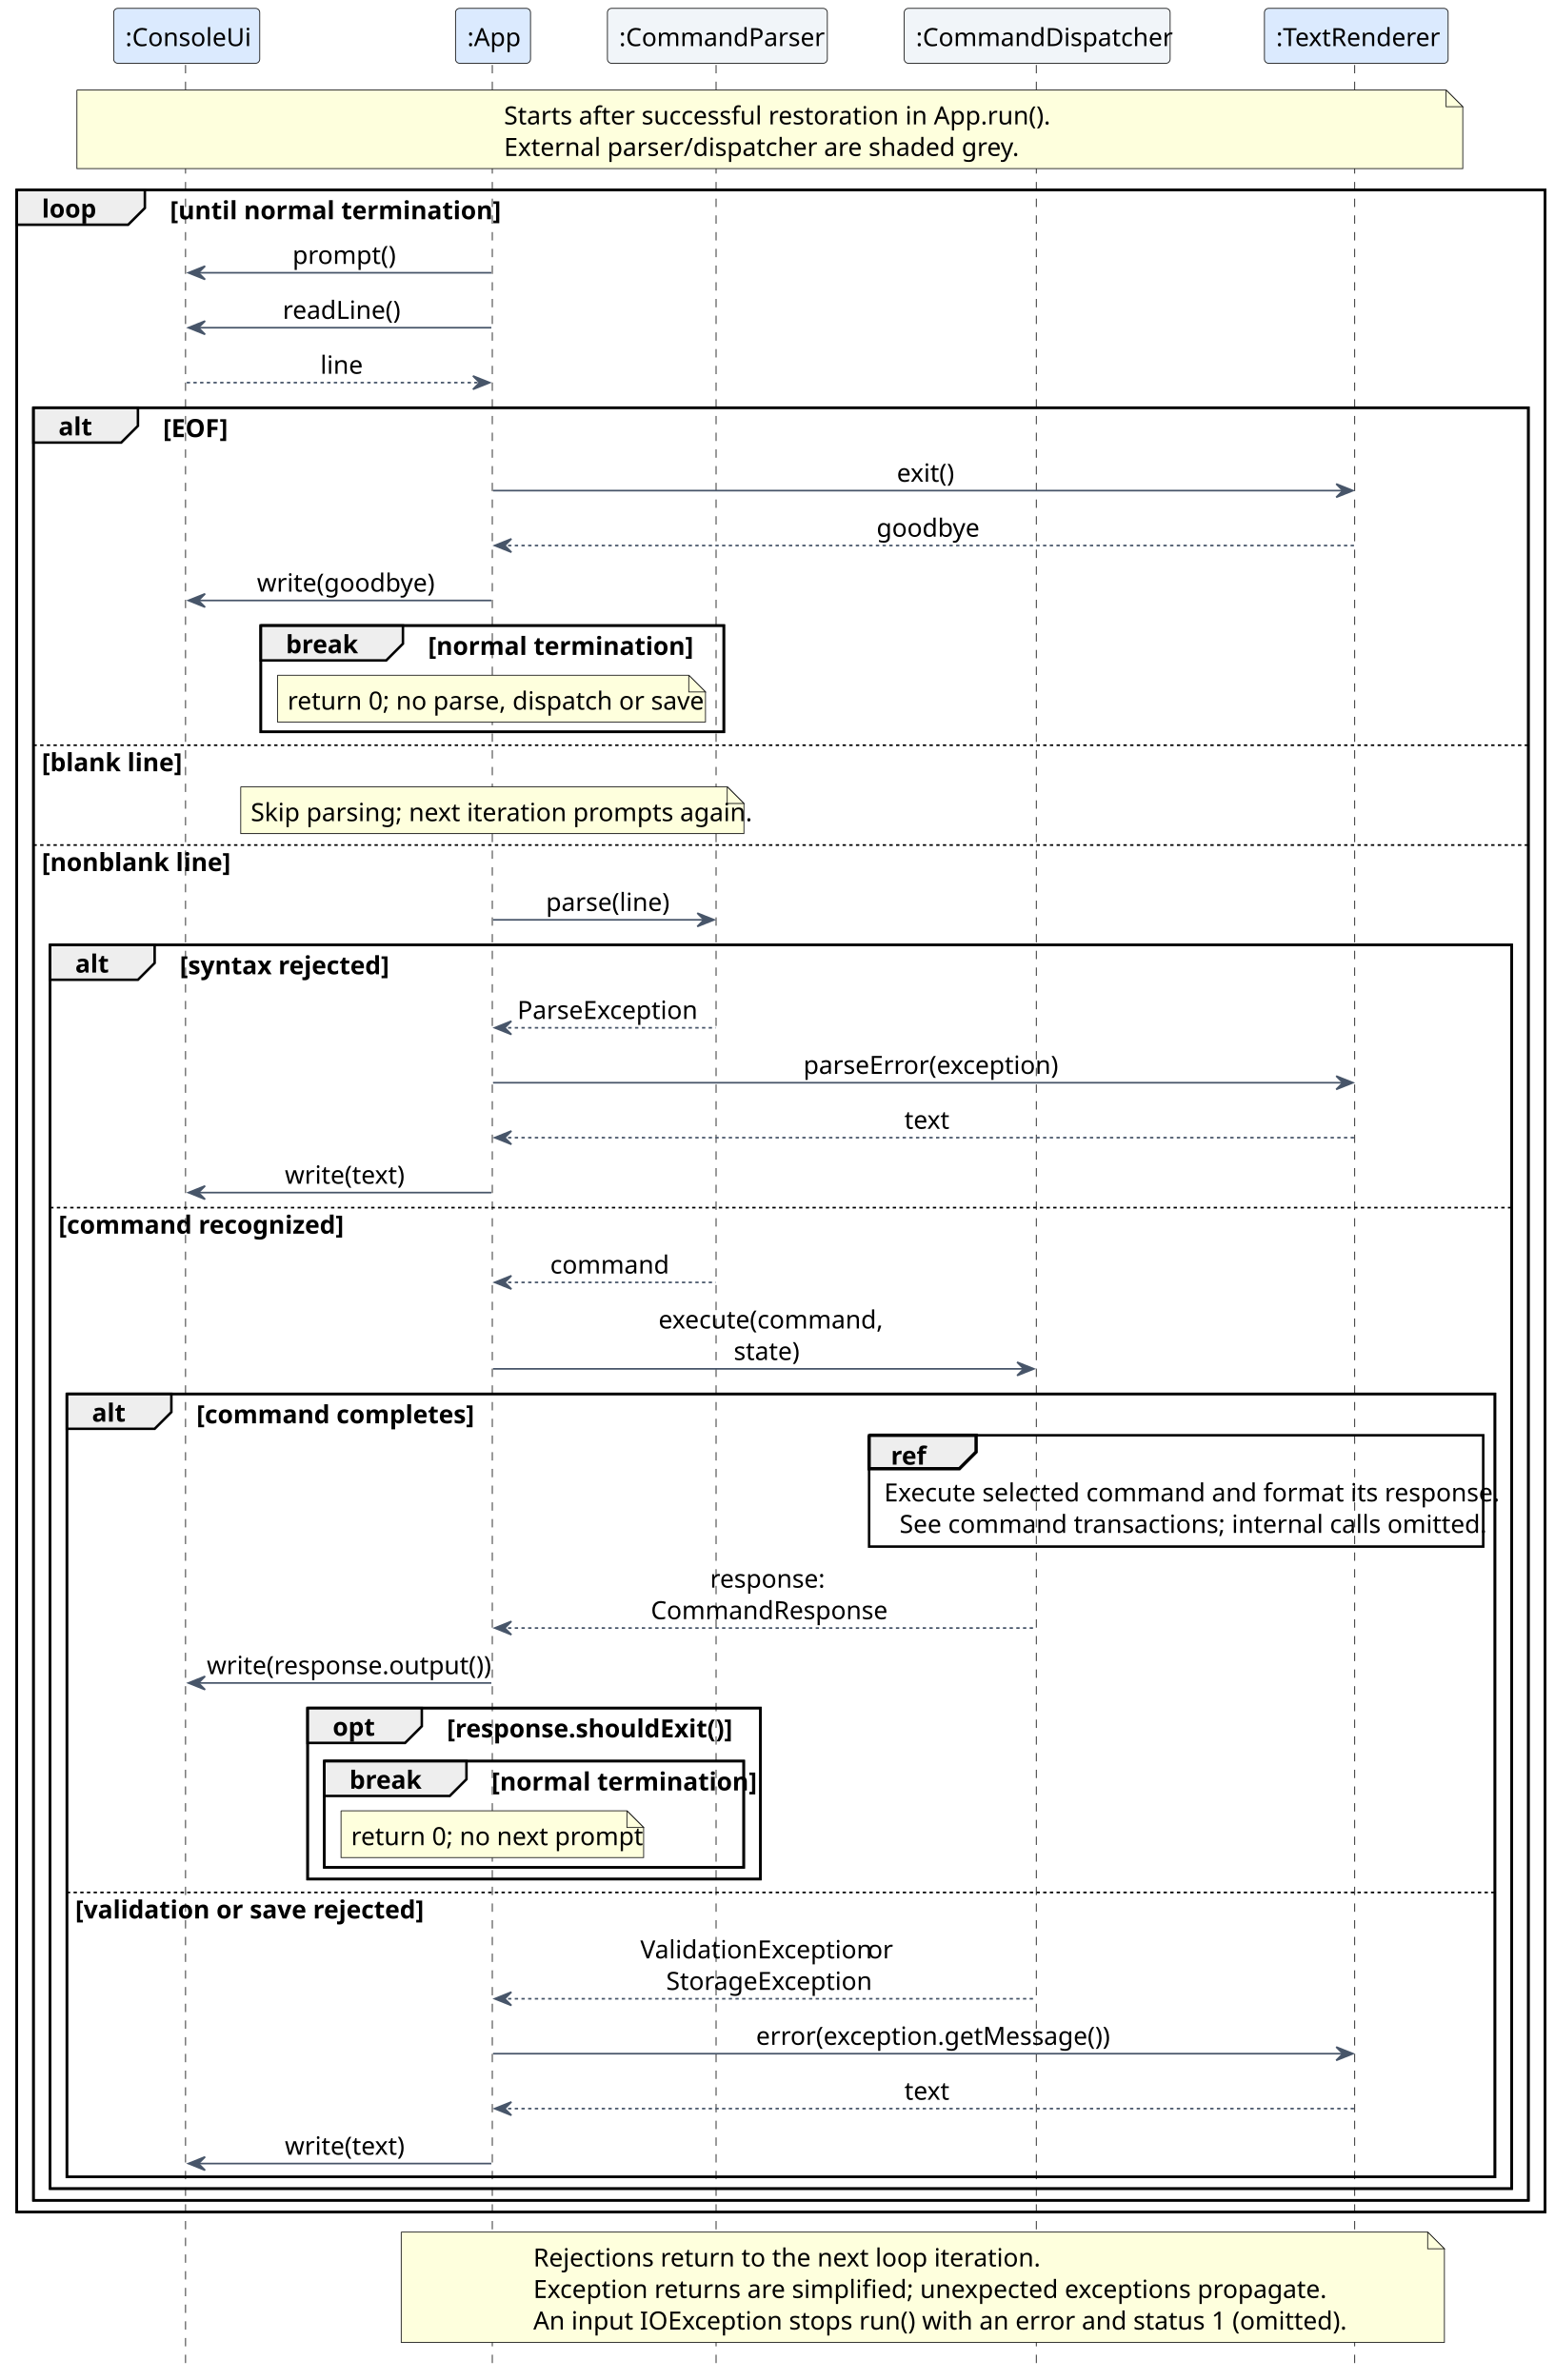
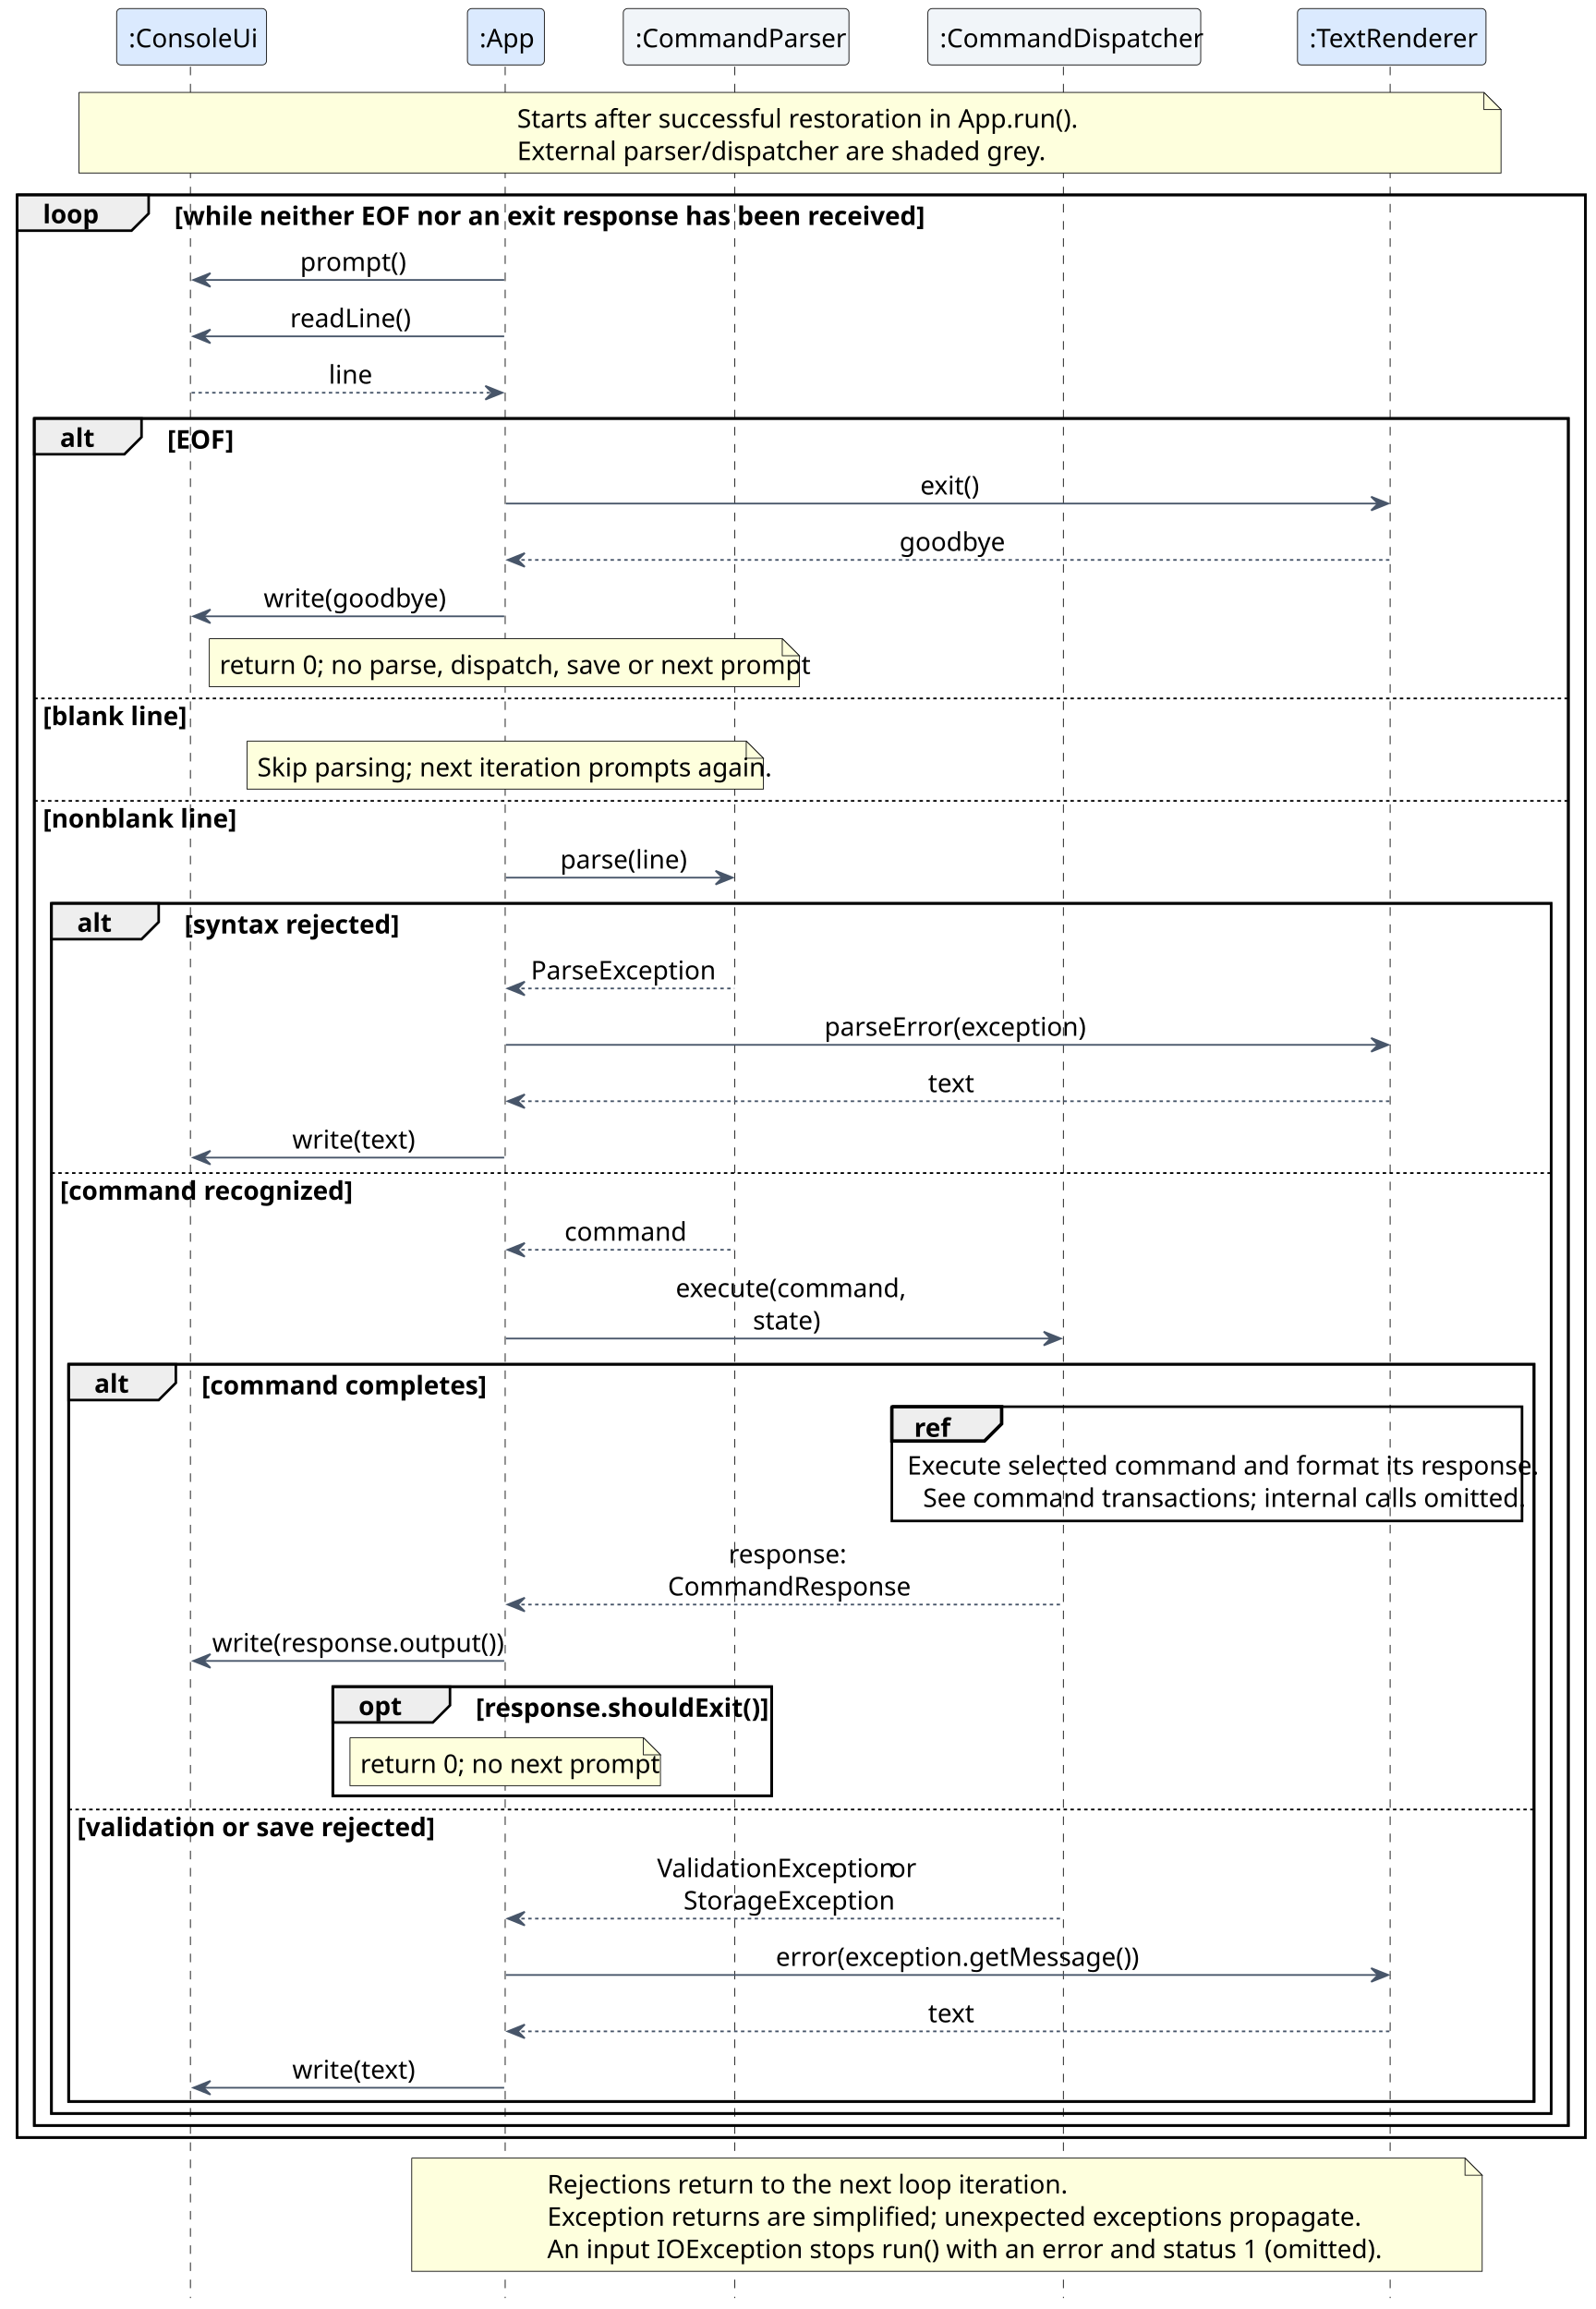
- <svg xmlns="http://www.w3.org/2000/svg" contentStyleType="text/css" data-diagram-type="SEQUENCE" height="1424px" preserveAspectRatio="none" style="width:930px;height:1424px;background:#FFFFFF;" version="1.1" viewBox="0 0 930 1424" width="930px" zoomAndPan="magnify">
+ <svg xmlns="http://www.w3.org/2000/svg" contentStyleType="text/css" data-diagram-type="SEQUENCE" height="1346px" preserveAspectRatio="none" style="width:930px;height:1346px;background:#FFFFFF;" version="1.1" viewBox="0 0 930 1346" width="930px" zoomAndPan="magnify">
  <defs />
  <g>
-     <rect fill="none" height="1209.891" style="stroke:#000000;stroke-width:1.5;" width="914.223" x="10" y="113.602" />
-     <rect fill="none" height="1072.555" style="stroke:#000000;stroke-width:1.5;" width="894.223" x="20" y="243.938" />
-     <rect fill="none" height="63.602" style="stroke:#000000;stroke-width:1.5;" width="276.964" x="156" y="374.273" />
-     <rect fill="none" height="744.148" style="stroke:#000000;stroke-width:1.5;" width="874.223" x="30" y="565.344" />
-     <rect fill="none" height="468.477" style="stroke:#000000;stroke-width:1.5;" width="854.223" x="40" y="834.016" />
-     <rect fill="none" height="102.336" style="stroke:#000000;stroke-width:1.5;" width="270.867" x="184" y="1021.953" />
-     <rect fill="none" height="63.602" style="stroke:#000000;stroke-width:1.5;" width="250.867" x="194" y="1053.688" />
-     <g>
-       <rect fill="#000000" fill-opacity="0" height="1378.227" width="8" x="107.683" y="38.867" />
-       <line style="stroke:#181818;stroke-width:0.5;stroke-dasharray:5,5;" x1="111" x2="111" y1="38.867" y2="1417.094" />
-     </g>
-     <g>
-       <rect fill="#000000" fill-opacity="0" height="1378.227" width="8" x="290.912" y="38.867" />
-       <line style="stroke:#181818;stroke-width:0.5;stroke-dasharray:5,5;" x1="294.483" x2="294.483" y1="38.867" y2="1417.094" />
-     </g>
-     <g>
-       <rect fill="#000000" fill-opacity="0" height="1378.227" width="8" x="425.11" y="38.867" />
-       <line style="stroke:#181818;stroke-width:0.5;stroke-dasharray:5,5;" x1="428.34" x2="428.34" y1="38.867" y2="1417.094" />
-     </g>
-     <g>
-       <rect fill="#000000" fill-opacity="0" height="1378.227" width="8" x="616.408" y="38.867" />
-       <line style="stroke:#181818;stroke-width:0.5;stroke-dasharray:5,5;" x1="619.879" x2="619.879" y1="38.867" y2="1417.094" />
-     </g>
-     <g>
-       <rect fill="#000000" fill-opacity="0" height="1378.227" width="8" x="807.286" y="38.867" />
-       <line style="stroke:#181818;stroke-width:0.5;stroke-dasharray:5,5;" x1="810.349" x2="810.349" y1="38.867" y2="1417.094" />
+     <rect fill="none" height="1132.422" style="stroke:#000000;stroke-width:1.5;" width="914.223" x="10" y="113.602" />
+     <rect fill="none" height="995.086" style="stroke:#000000;stroke-width:1.5;" width="894.223" x="20" y="243.938" />
+     <rect fill="none" height="705.414" style="stroke:#000000;stroke-width:1.5;" width="874.223" x="30" y="526.609" />
+     <rect fill="none" height="429.742" style="stroke:#000000;stroke-width:1.5;" width="854.223" x="40" y="795.281" />
+     <rect fill="none" height="63.602" style="stroke:#000000;stroke-width:1.5;" width="255.833" x="194" y="983.219" />
+     <g>
+       <rect fill="#000000" fill-opacity="0" height="1300.758" width="8" x="107.683" y="38.867" />
+       <line style="stroke:#181818;stroke-width:0.5;stroke-dasharray:5,5;" x1="111" x2="111" y1="38.867" y2="1339.625" />
+     </g>
+     <g>
+       <rect fill="#000000" fill-opacity="0" height="1300.758" width="8" x="290.912" y="38.867" />
+       <line style="stroke:#181818;stroke-width:0.5;stroke-dasharray:5,5;" x1="294.483" x2="294.483" y1="38.867" y2="1339.625" />
+     </g>
+     <g>
+       <rect fill="#000000" fill-opacity="0" height="1300.758" width="8" x="425.11" y="38.867" />
+       <line style="stroke:#181818;stroke-width:0.5;stroke-dasharray:5,5;" x1="428.34" x2="428.34" y1="38.867" y2="1339.625" />
+     </g>
+     <g>
+       <rect fill="#000000" fill-opacity="0" height="1300.758" width="8" x="616.408" y="38.867" />
+       <line style="stroke:#181818;stroke-width:0.5;stroke-dasharray:5,5;" x1="619.879" x2="619.879" y1="38.867" y2="1339.625" />
+     </g>
+     <g>
+       <rect fill="#000000" fill-opacity="0" height="1300.758" width="8" x="807.286" y="38.867" />
+       <line style="stroke:#181818;stroke-width:0.5;stroke-dasharray:5,5;" x1="810.349" x2="810.349" y1="38.867" y2="1339.625" />
    </g>
    <g class="participant participant-head" data-participant="UI">
      <rect fill="#DBEAFE" height="32.867" rx="2.5" ry="2.5" style="stroke:#181818;stroke-width:0.5;" width="87.367" x="68" y="5" />
      <text fill="#000000" font-family="sans-serif" font-size="15" lengthAdjust="spacing" textLength="73.367" x="75" y="27.571">:ConsoleUi</text>
    </g>
    <g class="participant participant-head" data-participant="App">
      <rect fill="#DBEAFE" height="32.867" rx="2.5" ry="2.5" style="stroke:#181818;stroke-width:0.5;" width="44.857" x="272.483" y="5" />
      <text fill="#000000" font-family="sans-serif" font-size="15" lengthAdjust="spacing" textLength="30.857" x="279.483" y="27.571">:App</text>
    </g>
    <g class="participant participant-head" data-participant="Parser">
      <rect fill="#F1F5F9" height="32.867" rx="2.5" ry="2.5" style="stroke:#181818;stroke-width:0.5;" width="131.539" x="363.34" y="5" />
      <text fill="#000000" font-family="sans-serif" font-size="15" lengthAdjust="spacing" textLength="117.539" x="370.34" y="27.571">:CommandParser</text>
    </g>
    <g class="participant participant-head" data-participant="Dispatcher">
      <rect fill="#F1F5F9" height="32.867" rx="2.5" ry="2.5" style="stroke:#181818;stroke-width:0.5;" width="159.056" x="540.879" y="5" />
      <text fill="#000000" font-family="sans-serif" font-size="15" lengthAdjust="spacing" textLength="145.056" x="547.879" y="27.571">:CommandDispatcher</text>
    </g>
    <g class="participant participant-head" data-participant="Renderer">
      <rect fill="#DBEAFE" height="32.867" rx="2.5" ry="2.5" style="stroke:#181818;stroke-width:0.5;" width="109.874" x="756.349" y="5" />
      <text fill="#000000" font-family="sans-serif" font-size="15" lengthAdjust="spacing" textLength="95.874" x="763.349" y="27.571">:TextRenderer</text>
    </g>
    <path d="M46,53.867 L46,100.867 L875,100.867 L875,63.867 L865,53.867 L46,53.867" fill="#FEFFDD" style="stroke:#181818;stroke-width:0.5;" />
    <path d="M865,53.867 L865,63.867 L875,63.867 L865,53.867" fill="#FEFFDD" style="stroke:#181818;stroke-width:0.5;" />
    <text fill="#000000" font-family="sans-serif" font-size="15" lengthAdjust="spacing" textLength="309.294" x="301.464" y="74.439">Starts after successful restoration in App.run().</text>
    <text fill="#000000" font-family="sans-serif" font-size="15" lengthAdjust="spacing" textLength="291.826" x="301.464" y="93.306">External parser/dispatcher are shaded grey.</text>
    <path d="M10,113.602 L86.655,113.602 L86.655,124.469 L76.655,134.469 L10,134.469 L10,113.602" fill="#EEEEEE" style="stroke:#000000;stroke-width:1.5;" />
-     <rect fill="none" height="1209.891" style="stroke:#000000;stroke-width:1.5;" width="914.223" x="10" y="113.602" />
+     <rect fill="none" height="1132.422" style="stroke:#000000;stroke-width:1.5;" width="914.223" x="10" y="113.602" />
    <text fill="#000000" font-family="sans-serif" font-size="15" font-weight="bold" lengthAdjust="spacing" textLength="31.655" x="25" y="130.173">loop</text>
-     <text fill="#000000" font-family="sans-serif" font-size="15" font-weight="bold" lengthAdjust="spacing" textLength="181.663" x="101.655" y="131.173">[until normal termination]</text>
+     <text fill="#000000" font-family="sans-serif" font-size="15" font-weight="bold" lengthAdjust="spacing" textLength="421.794" x="101.655" y="131.173">[while neither EOF nor an exit response has been received]</text>
    <g class="message" data-participant-1="App" data-participant-2="UI">
      <polygon fill="#475569" points="122.683,159.203,112.683,163.203,122.683,167.203,118.683,163.203" style="stroke:#475569;stroke-width:1;" />
      <line style="stroke:#475569;stroke-width:1;" x1="116.683" x2="293.912" y1="163.203" y2="163.203" />
      <text fill="#000000" font-family="sans-serif" font-size="15" lengthAdjust="spacing" textLength="56.675" x="174.96" y="157.907">prompt()</text>
    </g>
    <g class="message" data-participant-1="App" data-participant-2="UI">
      <polygon fill="#475569" points="122.683,192.07,112.683,196.07,122.683,200.07,118.683,196.07" style="stroke:#475569;stroke-width:1;" />
      <line style="stroke:#475569;stroke-width:1;" x1="116.683" x2="293.912" y1="196.07" y2="196.07" />
      <text fill="#000000" font-family="sans-serif" font-size="15" lengthAdjust="spacing" textLength="68.372" x="169.112" y="190.774">readLine()</text>
    </g>
    <g class="message" data-participant-1="UI" data-participant-2="App">
      <polygon fill="#475569" points="282.912,224.938,292.912,228.938,282.912,232.938,286.912,228.938" style="stroke:#475569;stroke-width:1;" />
      <line style="stroke:#475569;stroke-width:1;stroke-dasharray:2,2;" x1="111.683" x2="288.912" y1="228.938" y2="228.938" />
      <text fill="#000000" font-family="sans-serif" font-size="15" lengthAdjust="spacing" textLength="23.35" x="191.623" y="223.642">line</text>
    </g>
    <path d="M20,243.938 L82.505,243.938 L82.505,254.805 L72.505,264.805 L20,264.805 L20,243.938" fill="#EEEEEE" style="stroke:#000000;stroke-width:1.5;" />
-     <rect fill="none" height="1072.555" style="stroke:#000000;stroke-width:1.5;" width="894.223" x="20" y="243.938" />
+     <rect fill="none" height="995.086" style="stroke:#000000;stroke-width:1.5;" width="894.223" x="20" y="243.938" />
    <text fill="#000000" font-family="sans-serif" font-size="15" font-weight="bold" lengthAdjust="spacing" textLength="17.505" x="35" y="260.509">alt</text>
    <text fill="#000000" font-family="sans-serif" font-size="15" font-weight="bold" lengthAdjust="spacing" textLength="40.825" x="97.505" y="261.509">[EOF]</text>
    <g class="message" data-participant-1="App" data-participant-2="Renderer">
      <polygon fill="#475569" points="799.286,289.539,809.286,293.539,799.286,297.539,803.286,293.539" style="stroke:#475569;stroke-width:1;" />
      <line style="stroke:#475569;stroke-width:1;" x1="294.912" x2="805.286" y1="293.539" y2="293.539" />
      <text fill="#000000" font-family="sans-serif" font-size="15" lengthAdjust="spacing" textLength="33.333" x="536.433" y="288.243">exit()</text>
    </g>
    <g class="message" data-participant-1="Renderer" data-participant-2="App">
      <polygon fill="#475569" points="305.912,322.406,295.912,326.406,305.912,330.406,301.912,326.406" style="stroke:#475569;stroke-width:1;" />
      <line style="stroke:#475569;stroke-width:1;stroke-dasharray:2,2;" x1="299.912" x2="810.286" y1="326.406" y2="326.406" />
      <text fill="#000000" font-family="sans-serif" font-size="15" lengthAdjust="spacing" textLength="57.554" x="524.322" y="321.11">goodbye</text>
    </g>
    <g class="message" data-participant-1="App" data-participant-2="UI">
      <polygon fill="#475569" points="122.683,355.273,112.683,359.273,122.683,363.273,118.683,359.273" style="stroke:#475569;stroke-width:1;" />
      <line style="stroke:#475569;stroke-width:1;" x1="116.683" x2="293.912" y1="359.273" y2="359.273" />
      <text fill="#000000" font-family="sans-serif" font-size="15" lengthAdjust="spacing" textLength="99.214" x="153.691" y="353.978">write(goodbye)</text>
    </g>
-     <path d="M156,374.273 L241.027,374.273 L241.027,385.141 L231.027,395.141 L156,395.141 L156,374.273" fill="#EEEEEE" style="stroke:#000000;stroke-width:1.5;" />
-     <rect fill="none" height="63.602" style="stroke:#000000;stroke-width:1.5;" width="276.964" x="156" y="374.273" />
-     <text fill="#000000" font-family="sans-serif" font-size="15" font-weight="bold" lengthAdjust="spacing" textLength="40.027" x="171" y="390.845">break</text>
-     <text fill="#000000" font-family="sans-serif" font-size="15" font-weight="bold" lengthAdjust="spacing" textLength="145.84" x="256.027" y="391.845">[normal termination]</text>
-     <path d="M166,404.008 L166,432.008 L422,432.008 L422,414.008 L412,404.008 L166,404.008" fill="#FEFFDD" style="stroke:#181818;stroke-width:0.5;" />
-     <path d="M412,404.008 L412,414.008 L422,414.008 L412,404.008" fill="#FEFFDD" style="stroke:#181818;stroke-width:0.5;" />
-     <text fill="#000000" font-family="sans-serif" font-size="15" lengthAdjust="spacing" textLength="235.964" x="172" y="424.579">return 0; no parse, dispatch or save</text>
-     <line style="stroke:#000000;stroke-width:1;stroke-dasharray:2,2;" x1="20" x2="914.223" y1="445.875" y2="445.875" />
-     <text fill="#000000" font-family="sans-serif" font-size="15" font-weight="bold" lengthAdjust="spacing" textLength="79.175" x="25" y="461.446">[blank line]</text>
-     <path d="M144,470.742 L144,498.742 L445,498.742 L445,480.742 L435,470.742 L144,470.742" fill="#FEFFDD" style="stroke:#181818;stroke-width:0.5;" />
-     <path d="M435,470.742 L435,480.742 L445,480.742 L435,470.742" fill="#FEFFDD" style="stroke:#181818;stroke-width:0.5;" />
-     <text fill="#000000" font-family="sans-serif" font-size="15" lengthAdjust="spacing" textLength="280.151" x="150" y="491.313">Skip parsing; next iteration prompts again.</text>
-     <line style="stroke:#000000;stroke-width:1;stroke-dasharray:2,2;" x1="20" x2="914.223" y1="505.609" y2="505.609" />
-     <text fill="#000000" font-family="sans-serif" font-size="15" font-weight="bold" lengthAdjust="spacing" textLength="106.663" x="25" y="521.181">[nonblank line]</text>
+     <path d="M122,372.273 L122,400.273 L466,400.273 L466,382.273 L456,372.273 L122,372.273" fill="#FEFFDD" style="stroke:#181818;stroke-width:0.5;" />
+     <path d="M456,372.273 L456,382.273 L466,382.273 L456,372.273" fill="#FEFFDD" style="stroke:#181818;stroke-width:0.5;" />
+     <text fill="#000000" font-family="sans-serif" font-size="15" lengthAdjust="spacing" textLength="323.503" x="128" y="392.845">return 0; no parse, dispatch, save or next prompt</text>
+     <line style="stroke:#000000;stroke-width:1;stroke-dasharray:2,2;" x1="20" x2="914.223" y1="407.141" y2="407.141" />
+     <text fill="#000000" font-family="sans-serif" font-size="15" font-weight="bold" lengthAdjust="spacing" textLength="79.175" x="25" y="422.712">[blank line]</text>
+     <path d="M144,432.008 L144,460.008 L445,460.008 L445,442.008 L435,432.008 L144,432.008" fill="#FEFFDD" style="stroke:#181818;stroke-width:0.5;" />
+     <path d="M435,432.008 L435,442.008 L445,442.008 L435,432.008" fill="#FEFFDD" style="stroke:#181818;stroke-width:0.5;" />
+     <text fill="#000000" font-family="sans-serif" font-size="15" lengthAdjust="spacing" textLength="280.151" x="150" y="452.579">Skip parsing; next iteration prompts again.</text>
+     <line style="stroke:#000000;stroke-width:1;stroke-dasharray:2,2;" x1="20" x2="914.223" y1="466.875" y2="466.875" />
+     <text fill="#000000" font-family="sans-serif" font-size="15" font-weight="bold" lengthAdjust="spacing" textLength="106.663" x="25" y="482.446">[nonblank line]</text>
    <g class="message" data-participant-1="App" data-participant-2="Parser">
-       <polygon fill="#475569" points="417.11,546.344,427.11,550.344,417.11,554.344,421.11,550.344" style="stroke:#475569;stroke-width:1;" />
-       <line style="stroke:#475569;stroke-width:1;" x1="294.912" x2="423.11" y1="550.344" y2="550.344" />
-       <text fill="#000000" font-family="sans-serif" font-size="15" lengthAdjust="spacing" textLength="70.862" x="326.58" y="545.048">parse(line)</text>
-     </g>
-     <path d="M30,565.344 L92.505,565.344 L92.505,576.211 L82.505,586.211 L30,586.211 L30,565.344" fill="#EEEEEE" style="stroke:#000000;stroke-width:1.5;" />
-     <rect fill="none" height="744.148" style="stroke:#000000;stroke-width:1.5;" width="874.223" x="30" y="565.344" />
-     <text fill="#000000" font-family="sans-serif" font-size="15" font-weight="bold" lengthAdjust="spacing" textLength="17.505" x="45" y="581.915">alt</text>
-     <text fill="#000000" font-family="sans-serif" font-size="15" font-weight="bold" lengthAdjust="spacing" textLength="119.216" x="107.505" y="582.915">[syntax rejected]</text>
+       <polygon fill="#475569" points="417.11,507.609,427.11,511.609,417.11,515.609,421.11,511.609" style="stroke:#475569;stroke-width:1;" />
+       <line style="stroke:#475569;stroke-width:1;" x1="294.912" x2="423.11" y1="511.609" y2="511.609" />
+       <text fill="#000000" font-family="sans-serif" font-size="15" lengthAdjust="spacing" textLength="70.862" x="326.58" y="506.313">parse(line)</text>
+     </g>
+     <path d="M30,526.609 L92.505,526.609 L92.505,537.477 L82.505,547.477 L30,547.477 L30,526.609" fill="#EEEEEE" style="stroke:#000000;stroke-width:1.5;" />
+     <rect fill="none" height="705.414" style="stroke:#000000;stroke-width:1.5;" width="874.223" x="30" y="526.609" />
+     <text fill="#000000" font-family="sans-serif" font-size="15" font-weight="bold" lengthAdjust="spacing" textLength="17.505" x="45" y="543.181">alt</text>
+     <text fill="#000000" font-family="sans-serif" font-size="15" font-weight="bold" lengthAdjust="spacing" textLength="119.216" x="107.505" y="544.181">[syntax rejected]</text>
    <g class="message" data-participant-1="Parser" data-participant-2="App">
-       <polygon fill="#475569" points="305.912,610.945,295.912,614.945,305.912,618.945,301.912,614.945" style="stroke:#475569;stroke-width:1;" />
-       <line style="stroke:#475569;stroke-width:1;stroke-dasharray:2,2;" x1="299.912" x2="428.11" y1="614.945" y2="614.945" />
-       <text fill="#000000" font-family="sans-serif" font-size="15" lengthAdjust="spacing" textLength="105.059" x="309.482" y="609.649">ParseException</text>
+       <polygon fill="#475569" points="305.912,572.211,295.912,576.211,305.912,580.211,301.912,576.211" style="stroke:#475569;stroke-width:1;" />
+       <line style="stroke:#475569;stroke-width:1;stroke-dasharray:2,2;" x1="299.912" x2="428.11" y1="576.211" y2="576.211" />
+       <text fill="#000000" font-family="sans-serif" font-size="15" lengthAdjust="spacing" textLength="105.059" x="309.482" y="570.915">ParseException</text>
    </g>
    <g class="message" data-participant-1="App" data-participant-2="Renderer">
-       <polygon fill="#475569" points="799.286,643.812,809.286,647.812,799.286,651.812,803.286,647.812" style="stroke:#475569;stroke-width:1;" />
-       <line style="stroke:#475569;stroke-width:1;" x1="294.912" x2="805.286" y1="647.812" y2="647.812" />
-       <text fill="#000000" font-family="sans-serif" font-size="15" lengthAdjust="spacing" textLength="145.056" x="480.571" y="642.517">parseError(exception)</text>
+       <polygon fill="#475569" points="799.286,605.078,809.286,609.078,799.286,613.078,803.286,609.078" style="stroke:#475569;stroke-width:1;" />
+       <line style="stroke:#475569;stroke-width:1;" x1="294.912" x2="805.286" y1="609.078" y2="609.078" />
+       <text fill="#000000" font-family="sans-serif" font-size="15" lengthAdjust="spacing" textLength="145.056" x="480.571" y="603.782">parseError(exception)</text>
    </g>
    <g class="message" data-participant-1="Renderer" data-participant-2="App">
-       <polygon fill="#475569" points="305.912,676.68,295.912,680.68,305.912,684.68,301.912,680.68" style="stroke:#475569;stroke-width:1;" />
-       <line style="stroke:#475569;stroke-width:1;stroke-dasharray:2,2;" x1="299.912" x2="810.286" y1="680.68" y2="680.68" />
-       <text fill="#000000" font-family="sans-serif" font-size="15" lengthAdjust="spacing" textLength="24.177" x="541.01" y="675.384">text</text>
-     </g>
-     <g class="message" data-participant-1="App" data-participant-2="UI">
-       <polygon fill="#475569" points="122.683,709.547,112.683,713.547,122.683,717.547,118.683,713.547" style="stroke:#475569;stroke-width:1;" />
-       <line style="stroke:#475569;stroke-width:1;" x1="116.683" x2="293.912" y1="713.547" y2="713.547" />
-       <text fill="#000000" font-family="sans-serif" font-size="15" lengthAdjust="spacing" textLength="65.837" x="170.379" y="708.251">write(text)</text>
-     </g>
-     <line style="stroke:#000000;stroke-width:1;stroke-dasharray:2,2;" x1="30" x2="904.223" y1="722.547" y2="722.547" />
-     <text fill="#000000" font-family="sans-serif" font-size="15" font-weight="bold" lengthAdjust="spacing" textLength="164.187" x="35" y="738.118">[command recognized]</text>
+       <polygon fill="#475569" points="305.912,637.945,295.912,641.945,305.912,645.945,301.912,641.945" style="stroke:#475569;stroke-width:1;" />
+       <line style="stroke:#475569;stroke-width:1;stroke-dasharray:2,2;" x1="299.912" x2="810.286" y1="641.945" y2="641.945" />
+       <text fill="#000000" font-family="sans-serif" font-size="15" lengthAdjust="spacing" textLength="24.177" x="541.01" y="636.649">text</text>
+     </g>
+     <g class="message" data-participant-1="App" data-participant-2="UI">
+       <polygon fill="#475569" points="122.683,670.812,112.683,674.812,122.683,678.812,118.683,674.812" style="stroke:#475569;stroke-width:1;" />
+       <line style="stroke:#475569;stroke-width:1;" x1="116.683" x2="293.912" y1="674.812" y2="674.812" />
+       <text fill="#000000" font-family="sans-serif" font-size="15" lengthAdjust="spacing" textLength="65.837" x="170.379" y="669.517">write(text)</text>
+     </g>
+     <line style="stroke:#000000;stroke-width:1;stroke-dasharray:2,2;" x1="30" x2="904.223" y1="683.812" y2="683.812" />
+     <text fill="#000000" font-family="sans-serif" font-size="15" font-weight="bold" lengthAdjust="spacing" textLength="164.187" x="35" y="699.384">[command recognized]</text>
    <g class="message" data-participant-1="Parser" data-participant-2="App">
-       <polygon fill="#475569" points="305.912,763.281,295.912,767.281,305.912,771.281,301.912,767.281" style="stroke:#475569;stroke-width:1;" />
-       <line style="stroke:#475569;stroke-width:1;stroke-dasharray:2,2;" x1="299.912" x2="428.11" y1="767.281" y2="767.281" />
-       <text fill="#000000" font-family="sans-serif" font-size="15" lengthAdjust="spacing" textLength="65.859" x="329.081" y="761.985">command</text>
+       <polygon fill="#475569" points="305.912,724.547,295.912,728.547,305.912,732.547,301.912,728.547" style="stroke:#475569;stroke-width:1;" />
+       <line style="stroke:#475569;stroke-width:1;stroke-dasharray:2,2;" x1="299.912" x2="428.11" y1="728.547" y2="728.547" />
+       <text fill="#000000" font-family="sans-serif" font-size="15" lengthAdjust="spacing" textLength="65.859" x="329.081" y="723.251">command</text>
    </g>
    <g class="message" data-participant-1="App" data-participant-2="Dispatcher">
-       <polygon fill="#475569" points="608.408,815.016,618.408,819.016,608.408,823.016,612.408,819.016" style="stroke:#475569;stroke-width:1;" />
-       <line style="stroke:#475569;stroke-width:1;" x1="294.912" x2="614.408" y1="819.016" y2="819.016" />
-       <text fill="#000000" font-family="sans-serif" font-size="15" lengthAdjust="spacing" textLength="127.559" x="393.88" y="794.852">execute(command,</text>
-       <text fill="#000000" font-family="sans-serif" font-size="15" lengthAdjust="spacing" textLength="37.515" x="438.902" y="813.72">state)</text>
-     </g>
-     <path d="M40,834.016 L102.505,834.016 L102.505,844.883 L92.505,854.883 L40,854.883 L40,834.016" fill="#EEEEEE" style="stroke:#000000;stroke-width:1.5;" />
-     <rect fill="none" height="468.477" style="stroke:#000000;stroke-width:1.5;" width="854.223" x="40" y="834.016" />
-     <text fill="#000000" font-family="sans-serif" font-size="15" font-weight="bold" lengthAdjust="spacing" textLength="17.505" x="55" y="850.587">alt</text>
-     <text fill="#000000" font-family="sans-serif" font-size="15" font-weight="bold" lengthAdjust="spacing" textLength="159.199" x="117.505" y="851.587">[command completes]</text>
-     <rect fill="none" height="66.602" style="stroke:#000000;stroke-width:1.5;" width="367.343" x="519.879" y="858.75" />
-     <path d="M519.879,858.75 L583.879,858.75 L583.879,868.75 L573.879,878.75 L519.879,878.75 L519.879,858.75" fill="#EEEEEE" style="stroke:#000000;stroke-width:2;" />
-     <text fill="#000000" font-family="sans-serif" font-size="15" font-weight="bold" lengthAdjust="spacing" textLength="19.175" x="532.879" y="876.321">ref</text>
-     <text fill="#000000" font-family="sans-serif" font-size="15" lengthAdjust="spacing" textLength="349.343" x="528.879" y="898.321">Execute selected command and format its response.</text>
-     <text fill="#000000" font-family="sans-serif" font-size="15" lengthAdjust="spacing" textLength="330.989" x="538.057" y="917.188">See command transactions; internal calls omitted.</text>
+       <polygon fill="#475569" points="608.408,776.281,618.408,780.281,608.408,784.281,612.408,780.281" style="stroke:#475569;stroke-width:1;" />
+       <line style="stroke:#475569;stroke-width:1;" x1="294.912" x2="614.408" y1="780.281" y2="780.281" />
+       <text fill="#000000" font-family="sans-serif" font-size="15" lengthAdjust="spacing" textLength="127.559" x="393.88" y="756.118">execute(command,</text>
+       <text fill="#000000" font-family="sans-serif" font-size="15" lengthAdjust="spacing" textLength="37.515" x="438.902" y="774.985">state)</text>
+     </g>
+     <path d="M40,795.281 L102.505,795.281 L102.505,806.148 L92.505,816.148 L40,816.148 L40,795.281" fill="#EEEEEE" style="stroke:#000000;stroke-width:1.5;" />
+     <rect fill="none" height="429.742" style="stroke:#000000;stroke-width:1.5;" width="854.223" x="40" y="795.281" />
+     <text fill="#000000" font-family="sans-serif" font-size="15" font-weight="bold" lengthAdjust="spacing" textLength="17.505" x="55" y="811.852">alt</text>
+     <text fill="#000000" font-family="sans-serif" font-size="15" font-weight="bold" lengthAdjust="spacing" textLength="159.199" x="117.505" y="812.852">[command completes]</text>
+     <rect fill="none" height="66.602" style="stroke:#000000;stroke-width:1.5;" width="367.343" x="519.879" y="820.016" />
+     <path d="M519.879,820.016 L583.879,820.016 L583.879,830.016 L573.879,840.016 L519.879,840.016 L519.879,820.016" fill="#EEEEEE" style="stroke:#000000;stroke-width:2;" />
+     <text fill="#000000" font-family="sans-serif" font-size="15" font-weight="bold" lengthAdjust="spacing" textLength="19.175" x="532.879" y="837.587">ref</text>
+     <text fill="#000000" font-family="sans-serif" font-size="15" lengthAdjust="spacing" textLength="349.343" x="528.879" y="859.587">Execute selected command and format its response.</text>
+     <text fill="#000000" font-family="sans-serif" font-size="15" lengthAdjust="spacing" textLength="330.989" x="538.057" y="878.454">See command transactions; internal calls omitted.</text>
    <g class="message" data-participant-1="Dispatcher" data-participant-2="App">
-       <polygon fill="#475569" points="305.912,970.086,295.912,974.086,305.912,978.086,301.912,974.086" style="stroke:#475569;stroke-width:1;" />
-       <line style="stroke:#475569;stroke-width:1;stroke-dasharray:2,2;" x1="299.912" x2="619.408" y1="974.086" y2="974.086" />
-       <text fill="#000000" font-family="sans-serif" font-size="15" lengthAdjust="spacing" textLength="65.874" x="424.723" y="949.923">response:</text>
-       <text fill="#000000" font-family="sans-serif" font-size="15" lengthAdjust="spacing" textLength="136.736" x="389.292" y="968.79">CommandResponse</text>
-     </g>
-     <g class="message" data-participant-1="App" data-participant-2="UI">
-       <polygon fill="#475569" points="122.683,1002.953,112.683,1006.953,122.683,1010.953,118.683,1006.953" style="stroke:#475569;stroke-width:1;" />
-       <line style="stroke:#475569;stroke-width:1;" x1="116.683" x2="293.912" y1="1006.953" y2="1006.953" />
-       <text fill="#000000" font-family="sans-serif" font-size="15" lengthAdjust="spacing" textLength="159.228" x="123.683" y="1001.657">write(response.output())</text>
-     </g>
-     <path d="M184,1021.953 L252.32,1021.953 L252.32,1032.82 L242.32,1042.82 L184,1042.82 L184,1021.953" fill="#EEEEEE" style="stroke:#000000;stroke-width:1.5;" />
-     <rect fill="none" height="102.336" style="stroke:#000000;stroke-width:1.5;" width="270.867" x="184" y="1021.953" />
-     <text fill="#000000" font-family="sans-serif" font-size="15" font-weight="bold" lengthAdjust="spacing" textLength="23.32" x="199" y="1038.524">opt</text>
-     <text fill="#000000" font-family="sans-serif" font-size="15" font-weight="bold" lengthAdjust="spacing" textLength="167.512" x="267.32" y="1039.524">[response.shouldExit()]</text>
-     <path d="M194,1053.688 L279.027,1053.688 L279.027,1064.555 L269.027,1074.555 L194,1074.555 L194,1053.688" fill="#EEEEEE" style="stroke:#000000;stroke-width:1.5;" />
-     <rect fill="none" height="63.602" style="stroke:#000000;stroke-width:1.5;" width="250.867" x="194" y="1053.688" />
-     <text fill="#000000" font-family="sans-serif" font-size="15" font-weight="bold" lengthAdjust="spacing" textLength="40.027" x="209" y="1070.259">break</text>
-     <text fill="#000000" font-family="sans-serif" font-size="15" font-weight="bold" lengthAdjust="spacing" textLength="145.84" x="294.027" y="1071.259">[normal termination]</text>
-     <path d="M204,1083.422 L204,1111.422 L385,1111.422 L385,1093.422 L375,1083.422 L204,1083.422" fill="#FEFFDD" style="stroke:#181818;stroke-width:0.5;" />
-     <path d="M375,1083.422 L375,1093.422 L385,1093.422 L375,1083.422" fill="#FEFFDD" style="stroke:#181818;stroke-width:0.5;" />
-     <text fill="#000000" font-family="sans-serif" font-size="15" lengthAdjust="spacing" textLength="160.085" x="210" y="1103.993">return 0; no next prompt</text>
-     <line style="stroke:#000000;stroke-width:1;stroke-dasharray:2,2;" x1="40" x2="894.223" y1="1132.289" y2="1132.289" />
-     <text fill="#000000" font-family="sans-serif" font-size="15" font-weight="bold" lengthAdjust="spacing" textLength="198.406" x="45" y="1147.86">[validation or save rejected]</text>
+       <polygon fill="#475569" points="305.912,931.352,295.912,935.352,305.912,939.352,301.912,935.352" style="stroke:#475569;stroke-width:1;" />
+       <line style="stroke:#475569;stroke-width:1;stroke-dasharray:2,2;" x1="299.912" x2="619.408" y1="935.352" y2="935.352" />
+       <text fill="#000000" font-family="sans-serif" font-size="15" lengthAdjust="spacing" textLength="65.874" x="424.723" y="911.188">response:</text>
+       <text fill="#000000" font-family="sans-serif" font-size="15" lengthAdjust="spacing" textLength="136.736" x="389.292" y="930.056">CommandResponse</text>
+     </g>
+     <g class="message" data-participant-1="App" data-participant-2="UI">
+       <polygon fill="#475569" points="122.683,964.219,112.683,968.219,122.683,972.219,118.683,968.219" style="stroke:#475569;stroke-width:1;" />
+       <line style="stroke:#475569;stroke-width:1;" x1="116.683" x2="293.912" y1="968.219" y2="968.219" />
+       <text fill="#000000" font-family="sans-serif" font-size="15" lengthAdjust="spacing" textLength="159.228" x="123.683" y="962.923">write(response.output())</text>
+     </g>
+     <path d="M194,983.219 L262.32,983.219 L262.32,994.086 L252.32,1004.086 L194,1004.086 L194,983.219" fill="#EEEEEE" style="stroke:#000000;stroke-width:1.5;" />
+     <rect fill="none" height="63.602" style="stroke:#000000;stroke-width:1.5;" width="255.833" x="194" y="983.219" />
+     <text fill="#000000" font-family="sans-serif" font-size="15" font-weight="bold" lengthAdjust="spacing" textLength="23.32" x="209" y="999.79">opt</text>
+     <text fill="#000000" font-family="sans-serif" font-size="15" font-weight="bold" lengthAdjust="spacing" textLength="167.512" x="277.32" y="1000.79">[response.shouldExit()]</text>
+     <path d="M204,1012.953 L204,1040.953 L385,1040.953 L385,1022.953 L375,1012.953 L204,1012.953" fill="#FEFFDD" style="stroke:#181818;stroke-width:0.5;" />
+     <path d="M375,1012.953 L375,1022.953 L385,1022.953 L375,1012.953" fill="#FEFFDD" style="stroke:#181818;stroke-width:0.5;" />
+     <text fill="#000000" font-family="sans-serif" font-size="15" lengthAdjust="spacing" textLength="160.085" x="210" y="1033.524">return 0; no next prompt</text>
+     <line style="stroke:#000000;stroke-width:1;stroke-dasharray:2,2;" x1="40" x2="894.223" y1="1054.82" y2="1054.82" />
+     <text fill="#000000" font-family="sans-serif" font-size="15" font-weight="bold" lengthAdjust="spacing" textLength="198.406" x="45" y="1070.392">[validation or save rejected]</text>
    <g class="message" data-participant-1="Dispatcher" data-participant-2="App">
-       <polygon fill="#475569" points="305.912,1191.891,295.912,1195.891,305.912,1199.891,301.912,1195.891" style="stroke:#475569;stroke-width:1;" />
-       <line style="stroke:#475569;stroke-width:1;stroke-dasharray:2,2;" x1="299.912" x2="619.408" y1="1195.891" y2="1195.891" />
-       <text fill="#000000" font-family="sans-serif" font-size="15" lengthAdjust="spacing" textLength="131.755" x="383.029" y="1171.727">ValidationException</text>
-       <text fill="#000000" font-family="sans-serif" font-size="15" lengthAdjust="spacing" textLength="4.168" x="514.785" y="1171.727"> </text>
-       <text fill="#000000" font-family="sans-serif" font-size="15" lengthAdjust="spacing" textLength="13.337" x="518.952" y="1171.727">or</text>
-       <text fill="#000000" font-family="sans-serif" font-size="15" lengthAdjust="spacing" textLength="118.411" x="398.454" y="1190.595">StorageException</text>
+       <polygon fill="#475569" points="305.912,1114.422,295.912,1118.422,305.912,1122.422,301.912,1118.422" style="stroke:#475569;stroke-width:1;" />
+       <line style="stroke:#475569;stroke-width:1;stroke-dasharray:2,2;" x1="299.912" x2="619.408" y1="1118.422" y2="1118.422" />
+       <text fill="#000000" font-family="sans-serif" font-size="15" lengthAdjust="spacing" textLength="131.755" x="383.029" y="1094.259">ValidationException</text>
+       <text fill="#000000" font-family="sans-serif" font-size="15" lengthAdjust="spacing" textLength="4.168" x="514.785" y="1094.259"> </text>
+       <text fill="#000000" font-family="sans-serif" font-size="15" lengthAdjust="spacing" textLength="13.337" x="518.952" y="1094.259">or</text>
+       <text fill="#000000" font-family="sans-serif" font-size="15" lengthAdjust="spacing" textLength="118.411" x="398.454" y="1113.126">StorageException</text>
    </g>
    <g class="message" data-participant-1="App" data-participant-2="Renderer">
-       <polygon fill="#475569" points="799.286,1224.758,809.286,1228.758,799.286,1232.758,803.286,1228.758" style="stroke:#475569;stroke-width:1;" />
-       <line style="stroke:#475569;stroke-width:1;" x1="294.912" x2="805.286" y1="1228.758" y2="1228.758" />
-       <text fill="#000000" font-family="sans-serif" font-size="15" lengthAdjust="spacing" textLength="201.746" x="452.226" y="1223.462">error(exception.getMessage())</text>
+       <polygon fill="#475569" points="799.286,1147.289,809.286,1151.289,799.286,1155.289,803.286,1151.289" style="stroke:#475569;stroke-width:1;" />
+       <line style="stroke:#475569;stroke-width:1;" x1="294.912" x2="805.286" y1="1151.289" y2="1151.289" />
+       <text fill="#000000" font-family="sans-serif" font-size="15" lengthAdjust="spacing" textLength="201.746" x="452.226" y="1145.993">error(exception.getMessage())</text>
    </g>
    <g class="message" data-participant-1="Renderer" data-participant-2="App">
-       <polygon fill="#475569" points="305.912,1257.625,295.912,1261.625,305.912,1265.625,301.912,1261.625" style="stroke:#475569;stroke-width:1;" />
-       <line style="stroke:#475569;stroke-width:1;stroke-dasharray:2,2;" x1="299.912" x2="810.286" y1="1261.625" y2="1261.625" />
-       <text fill="#000000" font-family="sans-serif" font-size="15" lengthAdjust="spacing" textLength="24.177" x="541.01" y="1256.329">text</text>
-     </g>
-     <g class="message" data-participant-1="App" data-participant-2="UI">
-       <polygon fill="#475569" points="122.683,1290.492,112.683,1294.492,122.683,1298.492,118.683,1294.492" style="stroke:#475569;stroke-width:1;" />
-       <line style="stroke:#475569;stroke-width:1;" x1="116.683" x2="293.912" y1="1294.492" y2="1294.492" />
-       <text fill="#000000" font-family="sans-serif" font-size="15" lengthAdjust="spacing" textLength="65.837" x="170.379" y="1289.196">write(text)</text>
-     </g>
-     <path d="M240,1335.492 L240,1401.492 L864,1401.492 L864,1345.492 L854,1335.492 L240,1335.492" fill="#FEFFDD" style="stroke:#181818;stroke-width:0.5;" />
-     <path d="M854,1335.492 L854,1345.492 L864,1345.492 L854,1335.492" fill="#FEFFDD" style="stroke:#181818;stroke-width:0.5;" />
-     <text fill="#000000" font-family="sans-serif" font-size="15" lengthAdjust="spacing" textLength="281.829" x="319.013" y="1356.063">Rejections return to the next loop iteration.</text>
-     <text fill="#000000" font-family="sans-serif" font-size="15" lengthAdjust="spacing" textLength="446.931" x="319.013" y="1374.931">Exception returns are simplified; unexpected exceptions propagate.</text>
-     <text fill="#000000" font-family="sans-serif" font-size="15" lengthAdjust="spacing" textLength="457.712" x="319.013" y="1393.798">An input IOException stops run() with an error and status 1 (omitted).</text>
+       <polygon fill="#475569" points="305.912,1180.156,295.912,1184.156,305.912,1188.156,301.912,1184.156" style="stroke:#475569;stroke-width:1;" />
+       <line style="stroke:#475569;stroke-width:1;stroke-dasharray:2,2;" x1="299.912" x2="810.286" y1="1184.156" y2="1184.156" />
+       <text fill="#000000" font-family="sans-serif" font-size="15" lengthAdjust="spacing" textLength="24.177" x="541.01" y="1178.86">text</text>
+     </g>
+     <g class="message" data-participant-1="App" data-participant-2="UI">
+       <polygon fill="#475569" points="122.683,1213.023,112.683,1217.023,122.683,1221.023,118.683,1217.023" style="stroke:#475569;stroke-width:1;" />
+       <line style="stroke:#475569;stroke-width:1;" x1="116.683" x2="293.912" y1="1217.023" y2="1217.023" />
+       <text fill="#000000" font-family="sans-serif" font-size="15" lengthAdjust="spacing" textLength="65.837" x="170.379" y="1211.727">write(text)</text>
+     </g>
+     <path d="M240,1258.023 L240,1324.023 L864,1324.023 L864,1268.023 L854,1258.023 L240,1258.023" fill="#FEFFDD" style="stroke:#181818;stroke-width:0.5;" />
+     <path d="M854,1258.023 L854,1268.023 L864,1268.023 L854,1258.023" fill="#FEFFDD" style="stroke:#181818;stroke-width:0.5;" />
+     <text fill="#000000" font-family="sans-serif" font-size="15" lengthAdjust="spacing" textLength="281.829" x="319.013" y="1278.595">Rejections return to the next loop iteration.</text>
+     <text fill="#000000" font-family="sans-serif" font-size="15" lengthAdjust="spacing" textLength="446.931" x="319.013" y="1297.462">Exception returns are simplified; unexpected exceptions propagate.</text>
+     <text fill="#000000" font-family="sans-serif" font-size="15" lengthAdjust="spacing" textLength="457.712" x="319.013" y="1316.329">An input IOException stops run() with an error and status 1 (omitted).</text>
  </g>
</svg>
